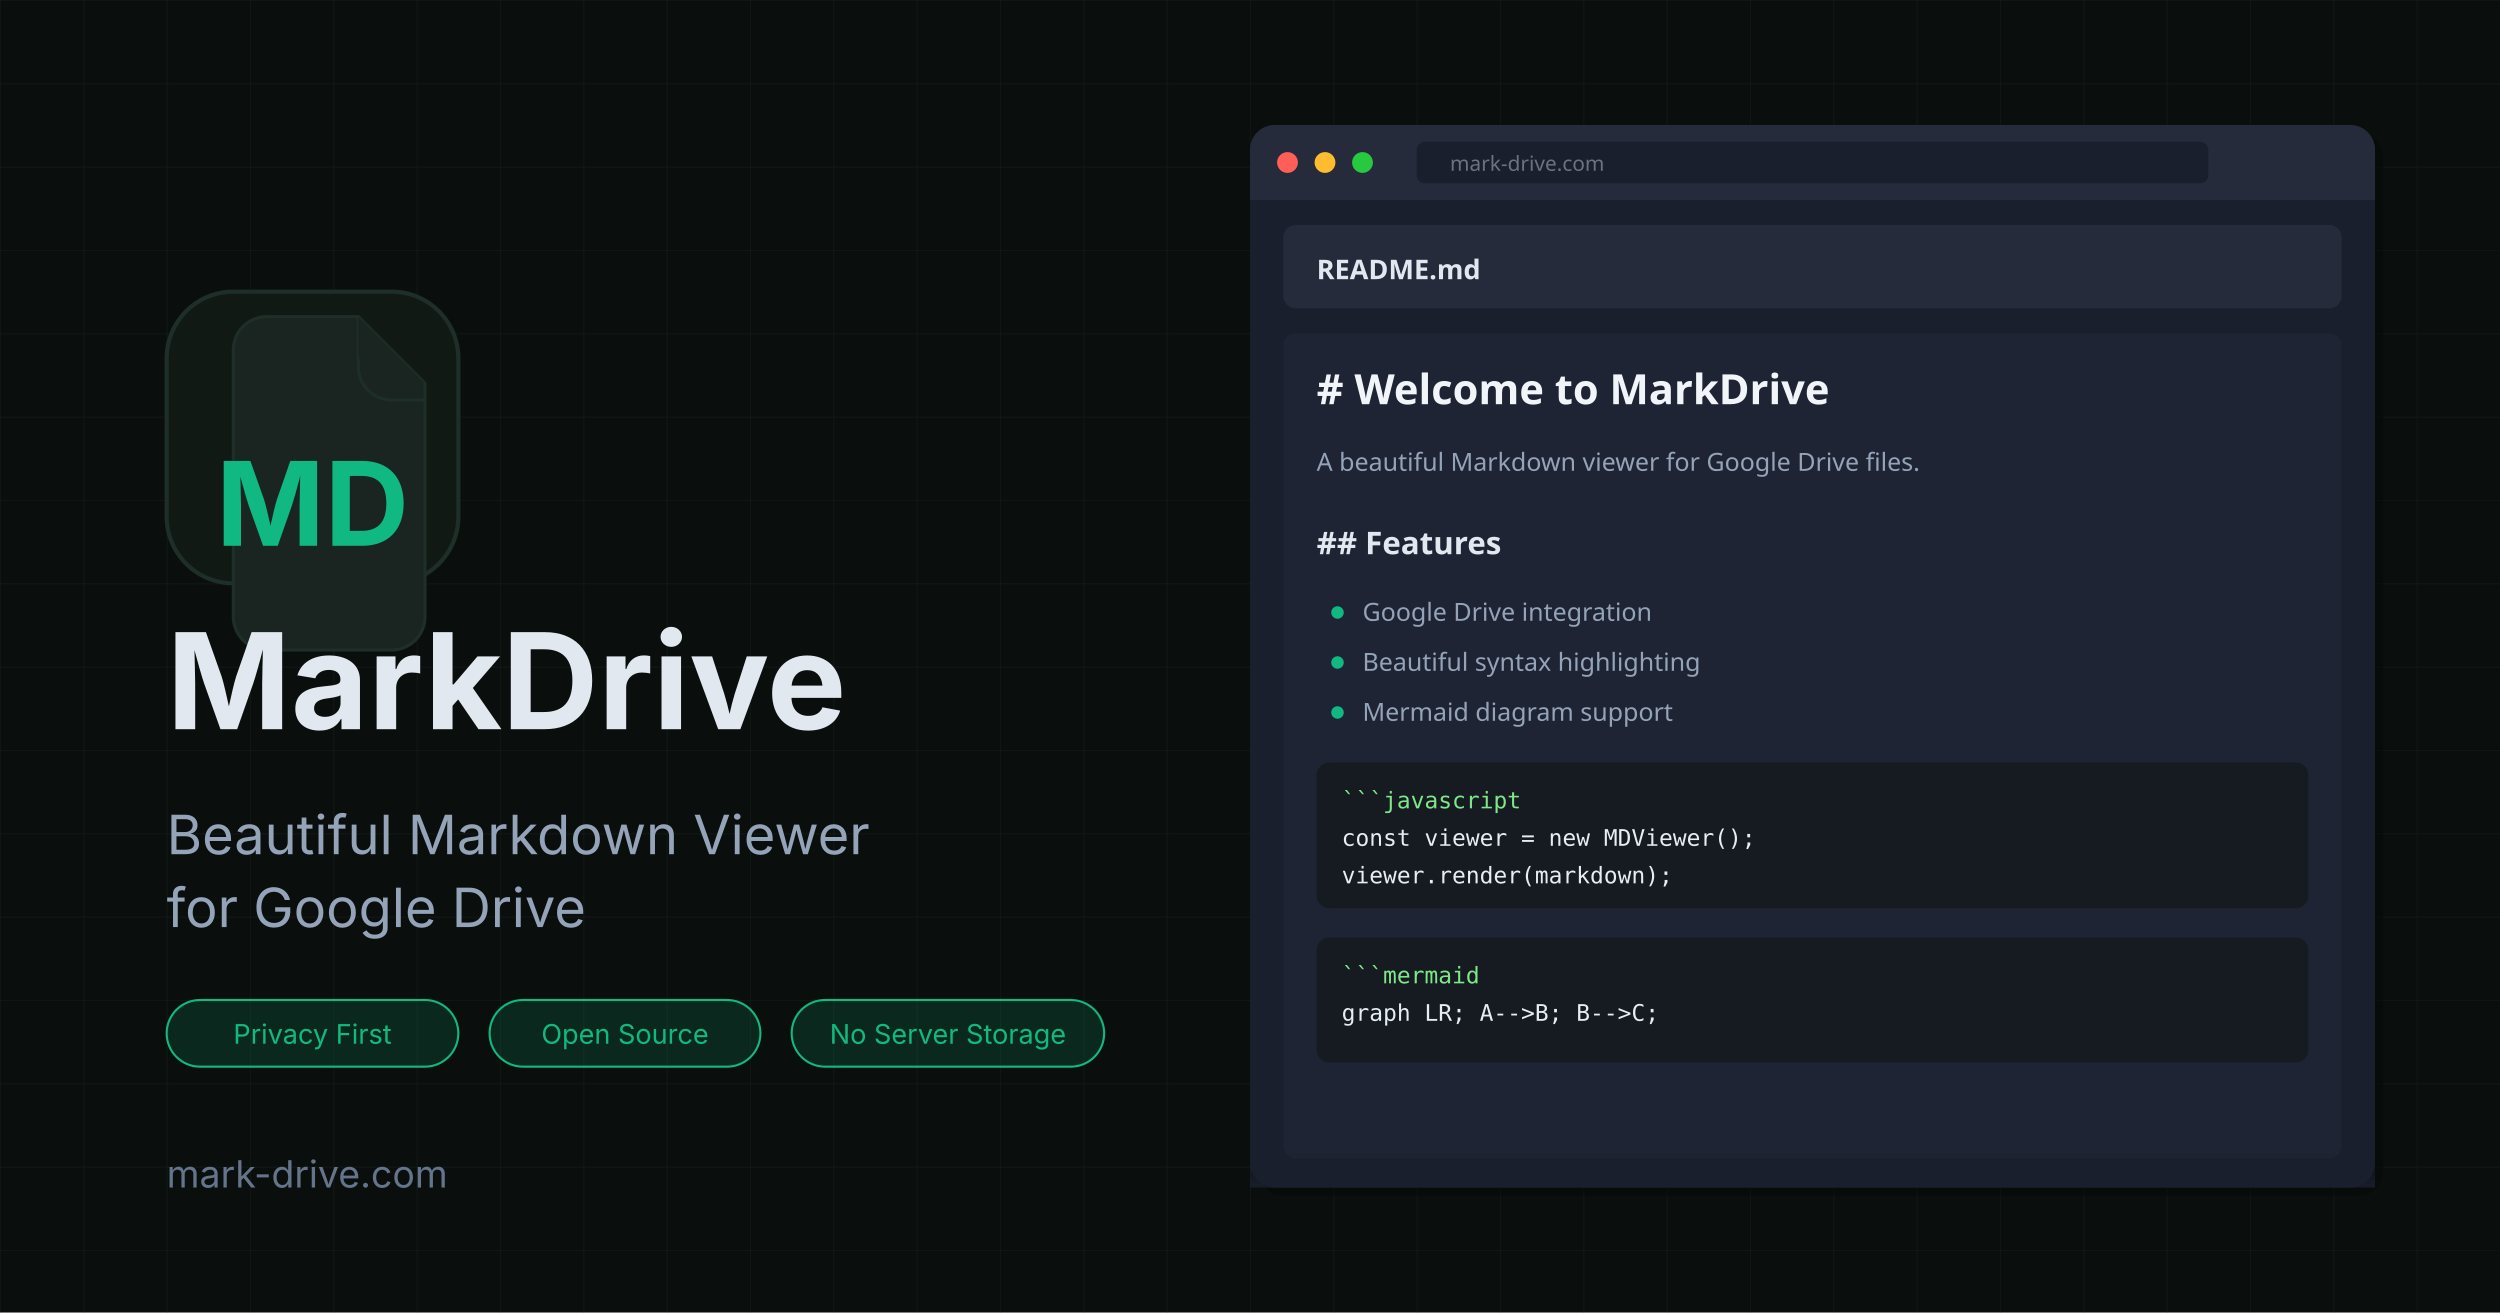
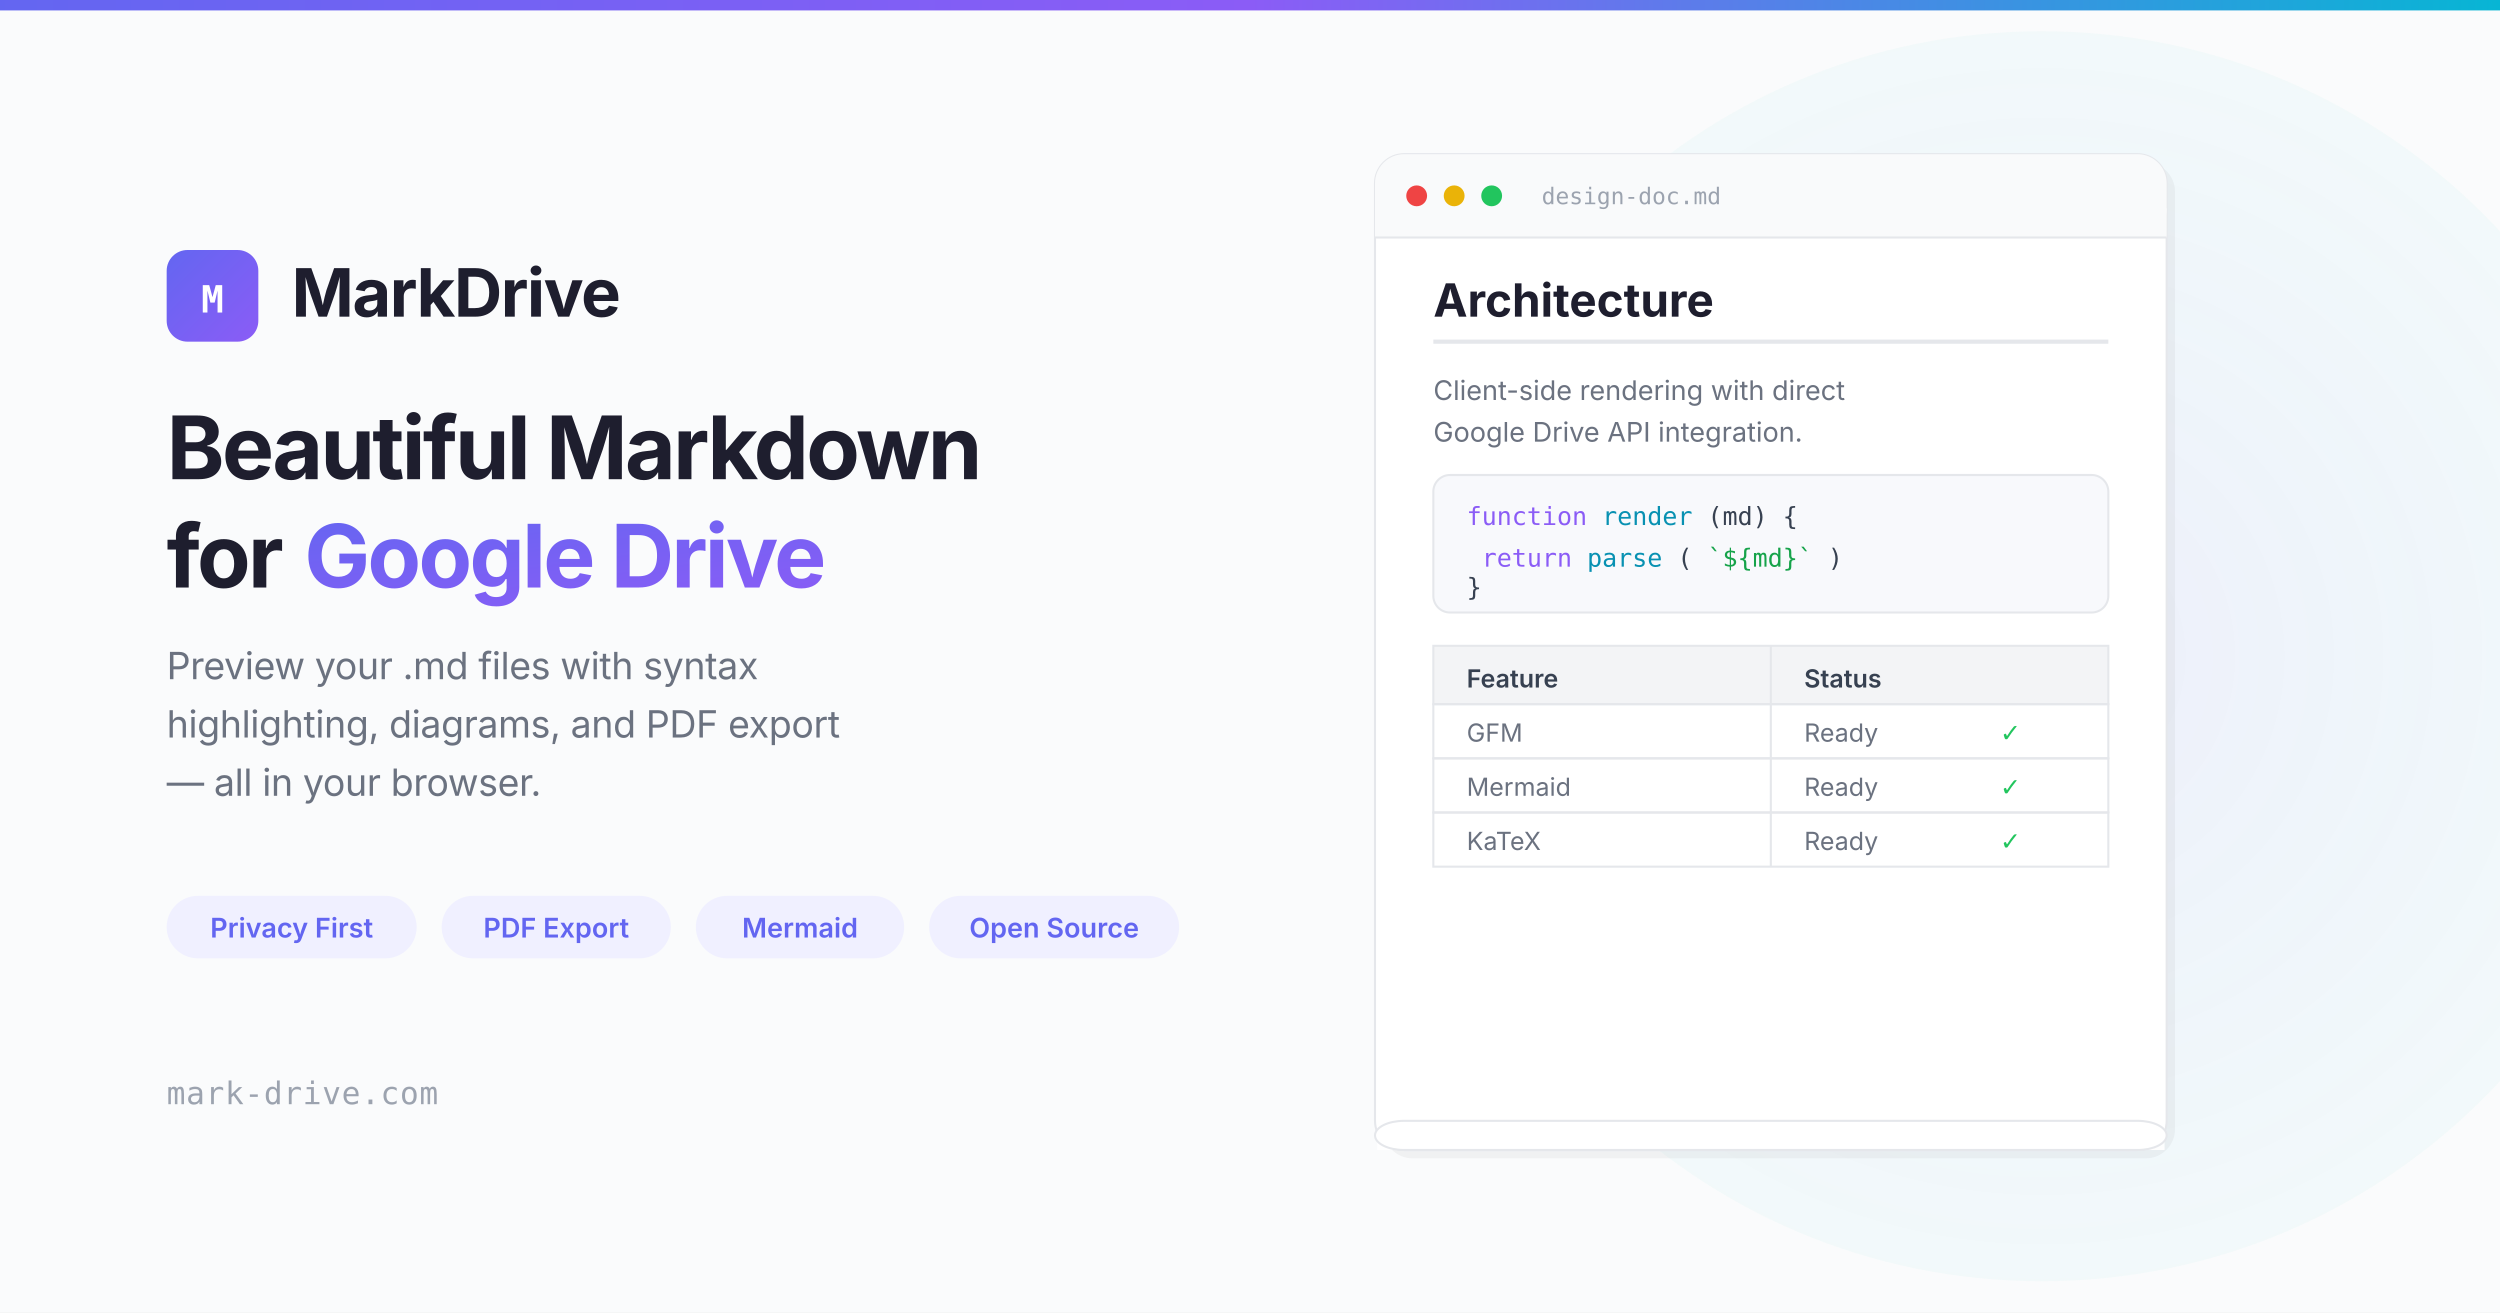
<svg xmlns="http://www.w3.org/2000/svg" width="1200" height="630" viewBox="0 0 1200 630" fill="none">
-   <rect width="1200" height="630" fill="#0a0f0d" />
  <defs>
-     <pattern id="grid" width="40" height="40" patternUnits="userSpaceOnUse">
-       <path d="M 40 0 L 0 0 0 40" fill="none" stroke="#1e2e28" stroke-width="0.5" opacity="0.5" />
-     </pattern>
+     <linearGradient id="brandGrad" x1="0" y1="0" x2="1" y2="1">
+       <stop offset="0%" stop-color="#6366f1" />
+       <stop offset="100%" stop-color="#8b5cf6" />
+     </linearGradient>
+     <linearGradient id="accentBar" x1="0" y1="0" x2="1" y2="0">
+       <stop offset="0%" stop-color="#6366f1" />
+       <stop offset="50%" stop-color="#8b5cf6" />
+       <stop offset="100%" stop-color="#06b6d4" />
+     </linearGradient>
+     <radialGradient id="bgShape" cx="0.5" cy="0.5" r="0.5">
+       <stop offset="0%" stop-color="#6366f1" stop-opacity="0.08" />
+       <stop offset="100%" stop-color="#06b6d4" stop-opacity="0.03" />
+     </radialGradient>
+     <linearGradient id="previewFade" x1="0" y1="0" x2="0" y2="1">
+       <stop offset="0%" stop-color="#ffffff" stop-opacity="0" />
+       <stop offset="100%" stop-color="#ffffff" stop-opacity="0.95" />
+     </linearGradient>
  </defs>
-   <rect width="1200" height="630" fill="url(#grid)" />
-   <rect x="80" y="140" width="140" height="140" rx="32" fill="#111915" stroke="#1e2e28" stroke-width="2" />
-   <path d="M112 168C112 159.163 119.163 152 128 152H172L204 184V296C204 304.837 196.837 312 188 312H128C119.163 312 112 304.837 112 296V168Z" fill="#1a2420" stroke="#1e2e28" stroke-width="1.5" />
-   <path d="M172 152V176C172 184.837 179.163 192 188 192H204" fill="#1a2420" stroke="#1e2e28" stroke-width="1.5" />
-   <path d="M172 152L204 184H188C179.163 184 172 176.837 172 168V152Z" fill="#1a2420" />
-   <text x="150" y="262" font-family="system-ui, -apple-system, sans-serif" font-size="56" font-weight="700" fill="#10b981" text-anchor="middle">MD</text>
-   <text x="80" y="350" font-family="system-ui, -apple-system, sans-serif" font-size="64" font-weight="700" fill="#e2e8f0">MarkDrive</text>
-   <text x="80" y="410" font-family="system-ui, -apple-system, sans-serif" font-size="26" fill="#94a3b8">Beautiful Markdown Viewer</text>
-   <text x="80" y="445" font-family="system-ui, -apple-system, sans-serif" font-size="26" fill="#94a3b8">for Google Drive</text>
-   <rect x="80" y="480" width="140" height="32" rx="16" fill="rgba(16,185,129,0.15)" stroke="#10b981" stroke-width="1" />
-   <text x="150" y="501" font-family="system-ui, -apple-system, sans-serif" font-size="13" fill="#10b981" text-anchor="middle">Privacy First</text>
-   <rect x="235" y="480" width="130" height="32" rx="16" fill="rgba(16,185,129,0.15)" stroke="#10b981" stroke-width="1" />
-   <text x="300" y="501" font-family="system-ui, -apple-system, sans-serif" font-size="13" fill="#10b981" text-anchor="middle">Open Source</text>
-   <rect x="380" y="480" width="150" height="32" rx="16" fill="rgba(16,185,129,0.15)" stroke="#10b981" stroke-width="1" />
-   <text x="455" y="501" font-family="system-ui, -apple-system, sans-serif" font-size="13" fill="#10b981" text-anchor="middle">No Server Storage</text>
-   <g transform="translate(600, 60)">
-     <rect x="4" y="4" width="540" height="510" rx="12" fill="rgba(0,0,0,0.3)" />
-     <rect x="0" y="0" width="540" height="510" rx="12" fill="#1a1f2e" />
-     <rect x="0" y="0" width="540" height="36" rx="12" fill="#252b3b" />
-     <rect x="0" y="24" width="540" height="12" fill="#252b3b" />
-     <circle cx="18" cy="18" r="5" fill="#ff5f57" />
-     <circle cx="36" cy="18" r="5" fill="#febc2e" />
-     <circle cx="54" cy="18" r="5" fill="#28c840" />
-     <rect x="80" y="8" width="380" height="20" rx="4" fill="#1a1f2e" />
-     <text x="96" y="22" font-family="system-ui, sans-serif" font-size="10" fill="#6b7280">mark-drive.com</text>
-     <rect x="16" y="48" width="508" height="40" rx="6" fill="#252b3b" />
-     <text x="32" y="74" font-family="system-ui, sans-serif" font-size="13" font-weight="600" fill="#e2e8f0">README.md</text>
-     <rect x="16" y="100" width="508" height="396" rx="6" fill="#1e2433" />
-     <text x="32" y="134" font-family="system-ui, sans-serif" font-size="20" font-weight="700" fill="#f1f5f9"># Welcome to MarkDrive</text>
-     <text x="32" y="166" font-family="system-ui, sans-serif" font-size="12" fill="#94a3b8">A beautiful Markdown viewer for Google Drive files.</text>
-     <text x="32" y="206" font-family="system-ui, sans-serif" font-size="15" font-weight="600" fill="#e2e8f0">## Features</text>
-     <circle cx="42" cy="234" r="3" fill="#10b981" />
-     <text x="54" y="238" font-family="system-ui, sans-serif" font-size="12" fill="#94a3b8">Google Drive integration</text>
-     <circle cx="42" cy="258" r="3" fill="#10b981" />
-     <text x="54" y="262" font-family="system-ui, sans-serif" font-size="12" fill="#94a3b8">Beautiful syntax highlighting</text>
-     <circle cx="42" cy="282" r="3" fill="#10b981" />
-     <text x="54" y="286" font-family="system-ui, sans-serif" font-size="12" fill="#94a3b8">Mermaid diagram support</text>
-     <rect x="32" y="306" width="476" height="70" rx="6" fill="#161b22" />
-     <text x="44" y="328" font-family="monospace" font-size="11" fill="#7ee787">```javascript</text>
-     <text x="44" y="346" font-family="monospace" font-size="11" fill="#e6edf3">const viewer = new MDViewer();</text>
-     <text x="44" y="364" font-family="monospace" font-size="11" fill="#e6edf3">viewer.render(markdown);</text>
-     <rect x="32" y="390" width="476" height="60" rx="6" fill="#161b22" />
-     <text x="44" y="412" font-family="monospace" font-size="11" fill="#7ee787">```mermaid</text>
-     <text x="44" y="430" font-family="monospace" font-size="11" fill="#e6edf3">graph LR; A--&gt;B; B--&gt;C;</text>
-     <defs>
-       <linearGradient id="fade" x1="0" y1="0" x2="0" y2="1">
-         <stop offset="0.8" stop-color="#1a1f2e" stop-opacity="0" />
-         <stop offset="1" stop-color="#1a1f2e" stop-opacity="0.9" />
-       </linearGradient>
-     </defs>
-     <rect x="0" y="420" width="540" height="90" fill="url(#fade)" />
-   </g>
-   <text x="80" y="570" font-family="system-ui, -apple-system, sans-serif" font-size="18" fill="#64748b">mark-drive.com</text>
+   <rect width="1200" height="630" fill="#fafbfc" />
+   <rect width="1200" height="5" fill="url(#accentBar)" />
+   <rect x="80" y="120" width="44" height="44" rx="10" fill="url(#brandGrad)" />
+   <text x="102" y="150" font-family="'JetBrains Mono', 'SF Mono', monospace" font-size="18" font-weight="700" fill="#ffffff" text-anchor="middle">M</text>
+   <text x="140" y="152" font-family="system-ui, -apple-system, sans-serif" font-size="32" font-weight="700" fill="#1e1e2e" letter-spacing="-0.02em">MarkDrive</text>
+   <text x="80" y="230" font-family="system-ui, -apple-system, sans-serif" font-size="42" font-weight="700" fill="#1e1e2e" letter-spacing="-0.03em">Beautiful Markdown</text>
+   <text x="80" y="282" font-family="system-ui, -apple-system, sans-serif" font-size="42" font-weight="700" letter-spacing="-0.03em">
+     <tspan fill="#1e1e2e">for </tspan>
+     <tspan fill="url(#brandGrad)">Google Drive</tspan>
+   </text>
+   <text x="80" y="326" font-family="system-ui, -apple-system, sans-serif" font-size="18" fill="#6b7280" letter-spacing="-0.01em">
+     <tspan x="80" dy="0">Preview your .md files with syntax</tspan>
+     <tspan x="80" dy="28">highlighting, diagrams, and PDF export</tspan>
+     <tspan x="80" dy="28">— all in your browser.</tspan>
+   </text>
+   <rect x="80" y="430" width="120" height="30" rx="15" fill="#f0f0ff" />
+   <text x="140" y="450" font-family="system-ui, -apple-system, sans-serif" font-size="13" font-weight="600" fill="#6366f1" text-anchor="middle">Privacy First</text>
+   <rect x="212" y="430" width="110" height="30" rx="15" fill="#f0f0ff" />
+   <text x="267" y="450" font-family="system-ui, -apple-system, sans-serif" font-size="13" font-weight="600" fill="#6366f1" text-anchor="middle">PDF Export</text>
+   <rect x="334" y="430" width="100" height="30" rx="15" fill="#f0f0ff" />
+   <text x="384" y="450" font-family="system-ui, -apple-system, sans-serif" font-size="13" font-weight="600" fill="#6366f1" text-anchor="middle">Mermaid</text>
+   <rect x="446" y="430" width="120" height="30" rx="15" fill="#f0f0ff" />
+   <text x="506" y="450" font-family="system-ui, -apple-system, sans-serif" font-size="13" font-weight="600" fill="#6366f1" text-anchor="middle">Open Source</text>
+   <text x="80" y="530" font-family="'JetBrains Mono', 'SF Mono', monospace" font-size="15" fill="#9ca3af" letter-spacing="0.02em">mark-drive.com</text>
+   <circle cx="980" cy="315" r="300" fill="url(#bgShape)" />
+   <rect x="664" y="78" width="380" height="478" rx="14" fill="rgba(0,0,0,0.04)" />
+   <rect x="660" y="74" width="380" height="478" rx="14" fill="#ffffff" stroke="#e5e7eb" stroke-width="1" />
+   <rect x="660" y="74" width="380" height="40" rx="14" fill="#f9fafb" />
+   <rect x="660" y="100" width="380" height="14" fill="#f9fafb" />
+   <line x1="660" y1="114" x2="1040" y2="114" stroke="#e5e7eb" stroke-width="1" />
+   <circle cx="680" cy="94" r="5" fill="#ef4444" />
+   <circle cx="698" cy="94" r="5" fill="#eab308" />
+   <circle cx="716" cy="94" r="5" fill="#22c55e" />
+   <text x="740" y="98" font-family="'JetBrains Mono', 'SF Mono', monospace" font-size="11" fill="#9ca3af">design-doc.md</text>
+   <text x="688" y="152" font-family="system-ui, -apple-system, sans-serif" font-size="22" font-weight="700" fill="#1e1e2e">Architecture</text>
+   <line x1="688" y1="164" x2="1012" y2="164" stroke="#e5e7eb" stroke-width="2" />
+   <text x="688" y="192" font-family="system-ui, -apple-system, sans-serif" font-size="13" fill="#6b7280">
+     <tspan x="688" dy="0">Client-side rendering with direct</tspan>
+     <tspan x="688" dy="20">Google Drive API integration.</tspan>
+   </text>
+   <rect x="688" y="228" width="324" height="66" rx="8" fill="#f8f9fc" stroke="#e5e7eb" stroke-width="1" />
+   <text x="704" y="252" font-family="'JetBrains Mono', 'SF Mono', monospace" font-size="12">
+     <tspan fill="#8b5cf6">function</tspan>
+     <tspan fill="#0891b2"> render</tspan>
+     <tspan fill="#374151">(md) {</tspan>
+   </text>
+   <text x="704" y="272" font-family="'JetBrains Mono', 'SF Mono', monospace" font-size="12">
+     <tspan fill="#374151">  </tspan>
+     <tspan fill="#8b5cf6">return</tspan>
+     <tspan fill="#0891b2"> parse</tspan>
+     <tspan fill="#374151">(</tspan>
+     <tspan fill="#16a34a">`${md}`</tspan>
+     <tspan fill="#374151">)</tspan>
+   </text>
+   <text x="704" y="286" font-family="'JetBrains Mono', 'SF Mono', monospace" font-size="12" fill="#374151">}</text>
+   <rect x="688" y="310" width="324" height="28" rx="0" fill="#f3f4f6" />
+   <rect x="688" y="310" width="324" height="28" rx="0" fill="none" stroke="#e5e7eb" stroke-width="1" />
+   <line x1="850" y1="310" x2="850" y2="338" stroke="#e5e7eb" stroke-width="1" />
+   <text x="704" y="330" font-family="system-ui, -apple-system, sans-serif" font-size="12" font-weight="600" fill="#374151">Feature</text>
+   <text x="866" y="330" font-family="system-ui, -apple-system, sans-serif" font-size="12" font-weight="600" fill="#374151">Status</text>
+   <rect x="688" y="338" width="324" height="26" fill="none" stroke="#e5e7eb" stroke-width="1" />
+   <line x1="850" y1="338" x2="850" y2="364" stroke="#e5e7eb" stroke-width="1" />
+   <text x="704" y="356" font-family="system-ui, -apple-system, sans-serif" font-size="12" fill="#6b7280">GFM</text>
+   <text x="866" y="356" font-family="system-ui, -apple-system, sans-serif" font-size="12" fill="#6b7280">Ready</text>
+   <rect x="688" y="364" width="324" height="26" fill="none" stroke="#e5e7eb" stroke-width="1" />
+   <line x1="850" y1="364" x2="850" y2="390" stroke="#e5e7eb" stroke-width="1" />
+   <text x="704" y="382" font-family="system-ui, -apple-system, sans-serif" font-size="12" fill="#6b7280">Mermaid</text>
+   <text x="866" y="382" font-family="system-ui, -apple-system, sans-serif" font-size="12" fill="#6b7280">Ready</text>
+   <rect x="688" y="390" width="324" height="26" fill="none" stroke="#e5e7eb" stroke-width="1" />
+   <line x1="850" y1="390" x2="850" y2="416" stroke="#e5e7eb" stroke-width="1" />
+   <text x="704" y="408" font-family="system-ui, -apple-system, sans-serif" font-size="12" fill="#6b7280">KaTeX</text>
+   <text x="866" y="408" font-family="system-ui, -apple-system, sans-serif" font-size="12" fill="#6b7280">Ready</text>
+   <text x="960" y="356" font-family="system-ui, sans-serif" font-size="12" fill="#22c55e">✓</text>
+   <text x="960" y="382" font-family="system-ui, sans-serif" font-size="12" fill="#22c55e">✓</text>
+   <text x="960" y="408" font-family="system-ui, sans-serif" font-size="12" fill="#22c55e">✓</text>
+   <rect x="661" y="470" width="378" height="82" rx="0" fill="url(#previewFade)" />
+   <rect x="660" y="538" width="380" height="14" rx="14" fill="#ffffff" stroke="#e5e7eb" stroke-width="1" />
</svg>
